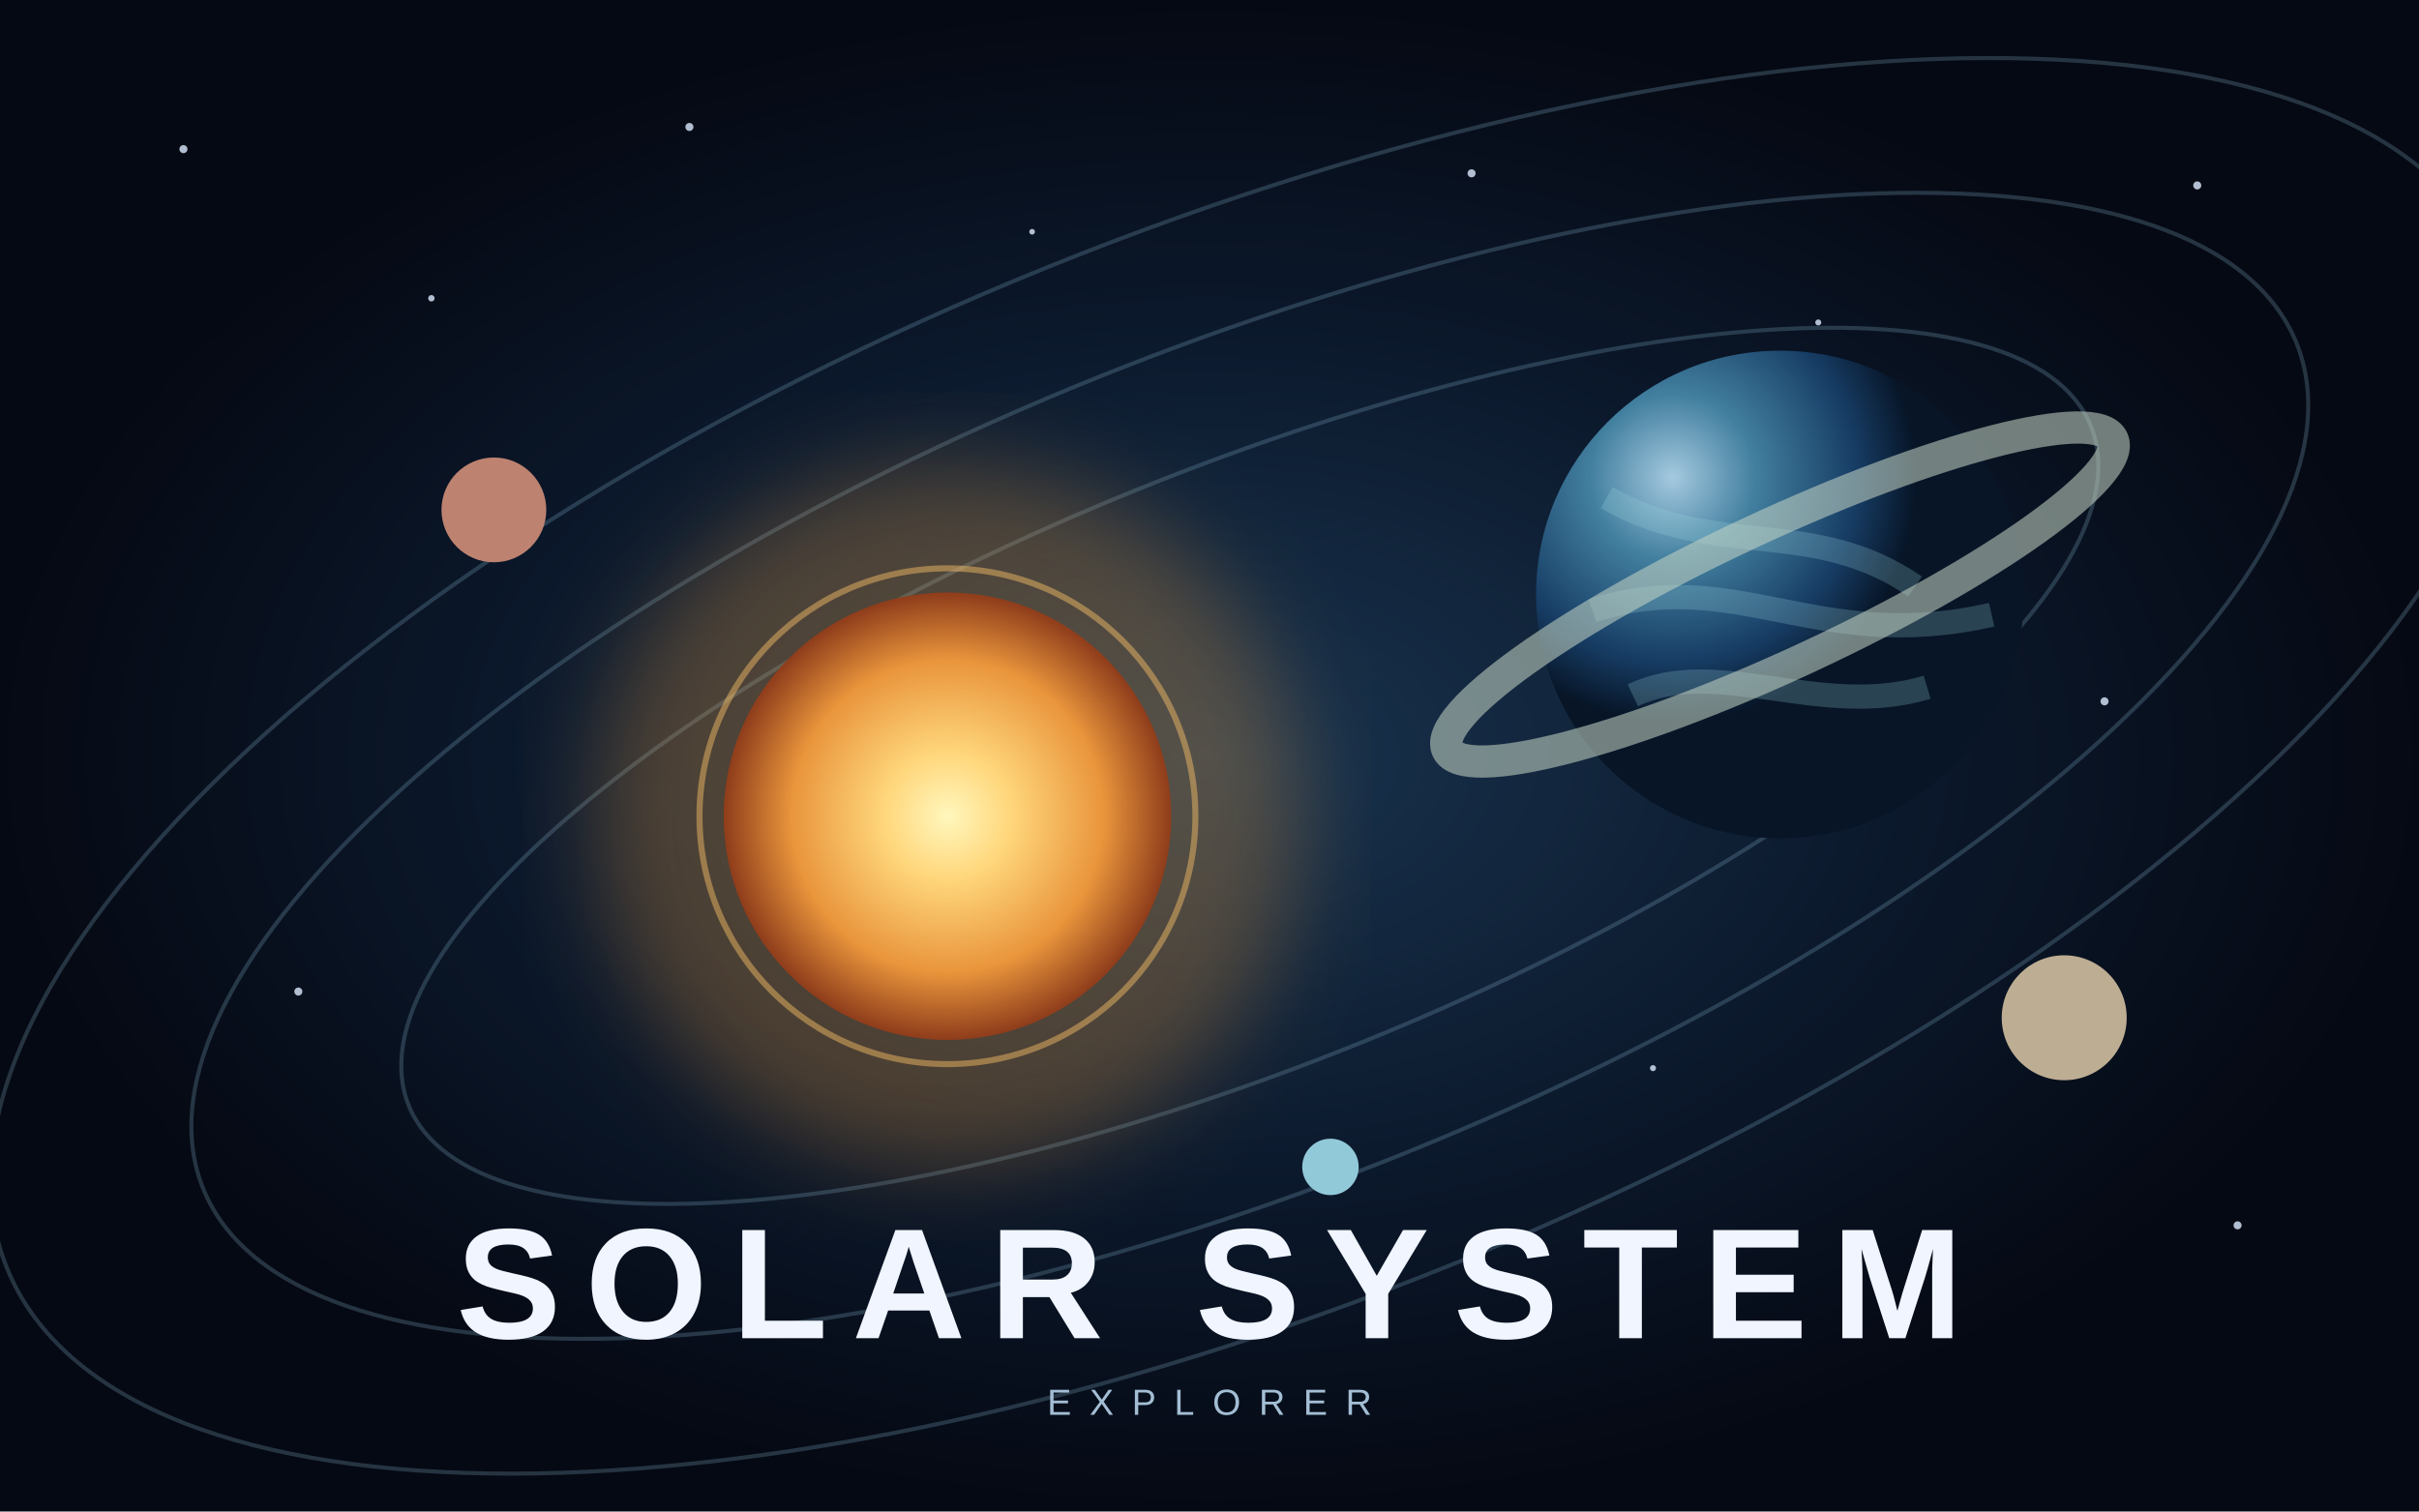
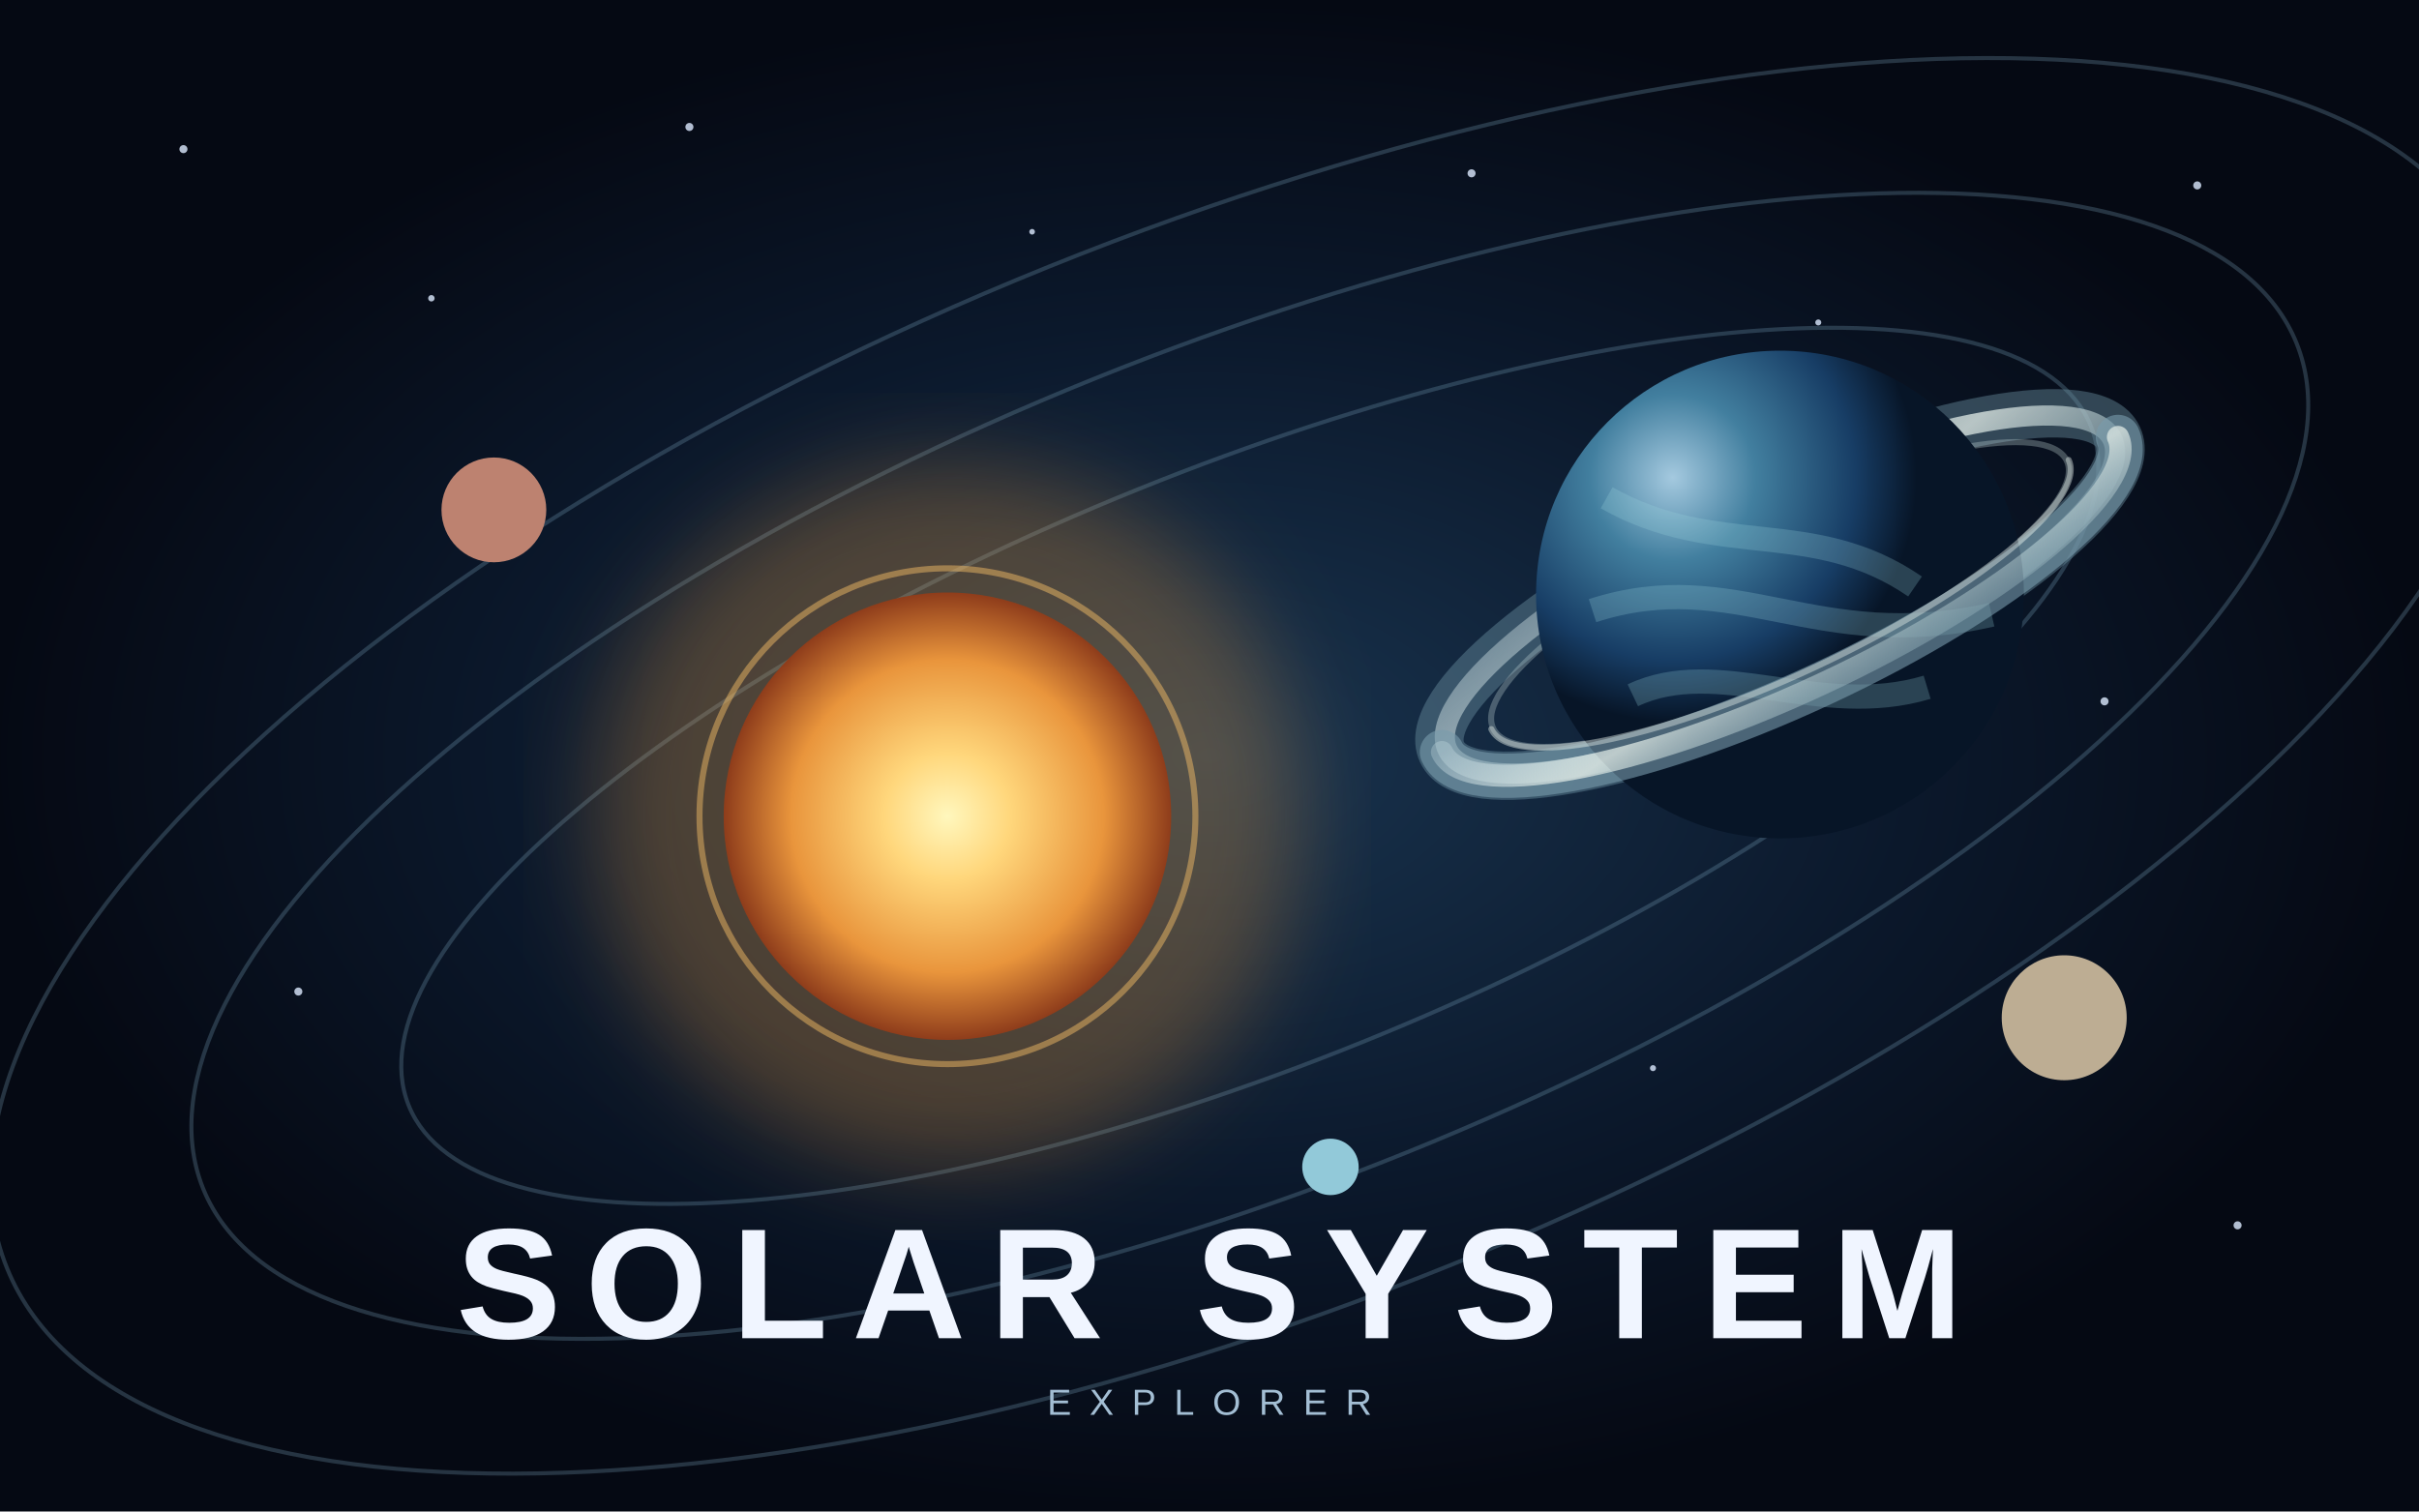
<svg xmlns="http://www.w3.org/2000/svg" viewBox="0 0 1200 750">
  <defs>
    <radialGradient id="space">
      <stop stop-color="#19344f" />
      <stop offset=".58" stop-color="#0b182b" />
      <stop offset="1" stop-color="#050913" />
    </radialGradient>
    <radialGradient id="sun">
      <stop stop-color="#fff7bd" />
      <stop offset=".28" stop-color="#ffd77c" />
      <stop offset=".7" stop-color="#e9953c" />
      <stop offset="1" stop-color="#8f3d1b" />
    </radialGradient>
    <radialGradient id="planet" cx=".28" cy=".26">
      <stop stop-color="#a4c9df" />
      <stop offset=".34" stop-color="#427f9f" />
      <stop offset=".75" stop-color="#173d65" />
      <stop offset="1" stop-color="#071527" />
    </radialGradient>
+     <linearGradient id="rings" x1="0" y1="0" x2="1" y2="1">
+       <stop stop-color="#d4e8ed" stop-opacity=".28" />
+       <stop offset=".48" stop-color="#d9e4e0" stop-opacity=".8" />
+       <stop offset="1" stop-color="#789baa" stop-opacity=".34" />
+     </linearGradient>
    <filter id="blur">
      <feGaussianBlur stdDeviation="22" />
    </filter>
  </defs>
  <rect width="1200" height="750" fill="url(#space)" />
  <g fill="#dceaff" opacity=".8">
    <circle cx="91" cy="74" r="2" />
    <circle cx="214" cy="148" r="1.6" />
    <circle cx="342" cy="63" r="2" />
    <circle cx="512" cy="115" r="1.4" />
    <circle cx="730" cy="86" r="2" />
    <circle cx="902" cy="160" r="1.5" />
    <circle cx="1090" cy="92" r="2" />
    <circle cx="1044" cy="348" r="2" />
    <circle cx="148" cy="492" r="2" />
    <circle cx="370" cy="390" r="1.5" />
    <circle cx="820" cy="530" r="1.5" />
    <circle cx="1110" cy="608" r="2" />
  </g>
  <g fill="none" stroke="#7199b2" stroke-opacity=".3" stroke-width="2" transform="rotate(-22 620 380)">
    <ellipse cx="620" cy="380" rx="450" ry="148" />
    <ellipse cx="620" cy="380" rx="560" ry="207" />
    <ellipse cx="620" cy="380" rx="665" ry="267" />
  </g>
  <circle cx="470" cy="405" r="175" fill="#ffa53a" opacity=".26" filter="url(#blur)" />
  <circle cx="470" cy="405" r="111" fill="url(#sun)" />
  <circle cx="470" cy="405" r="123" fill="none" stroke="#ffc66a" stroke-opacity=".45" stroke-width="3" />
+   <g transform="rotate(-25 883 295)" fill="none" stroke-linecap="round">
+     <ellipse cx="883" cy="295" rx="185" ry="49" stroke="#6f95a5" stroke-opacity=".42" stroke-width="24" />
+     <ellipse cx="883" cy="295" rx="182" ry="49" stroke="url(#rings)" stroke-width="10" />
+     <ellipse cx="883" cy="295" rx="157" ry="40" stroke="#c4d4d6" stroke-opacity=".32" stroke-width="3" />
+   </g>
  <circle cx="883" cy="295" r="121" fill="url(#planet)" />
  <path d="M797 247c55 31 102 9 153 44M790 303c71-23 111 22 198 2M810 345c42-20 93 12 146-4" stroke="#9bd7df" stroke-opacity=".24" stroke-width="12" fill="none" />
-   <ellipse cx="883" cy="295" rx="182" ry="34" transform="rotate(-25 883 295)" stroke="#c2d3c3" stroke-opacity=".57" stroke-width="16" fill="none" />
+   <g transform="rotate(-25 883 295)" fill="none" stroke-linecap="round">
+     <path d="M698 295 A185 49 0 0 0 1068 295" stroke="#789bab" stroke-opacity=".6" stroke-width="22" />
+     <path d="M698 295 A185 49 0 0 0 1068 295" stroke="url(#rings)" stroke-width="11" />
+     <path d="M725 295 A158 40 0 0 0 1041 295" stroke="#d7e2de" stroke-opacity=".47" stroke-width="3" />
+   </g>
  <circle cx="245" cy="253" r="26" fill="#bd8270" />
  <circle cx="1024" cy="505" r="31" fill="#bdad93" />
  <circle cx="660" cy="579" r="14" fill="#92c9d9" />
  <text x="600" y="664" font-family="Arial,sans-serif" font-size="78" font-weight="800" letter-spacing="12" text-anchor="middle" fill="#f0f5ff">SOLAR SYSTEM</text>
  <text x="600" y="702" font-family="Arial,sans-serif" font-size="18" letter-spacing="9" text-anchor="middle" fill="#a3bed4">EXPLORER</text>
</svg>
